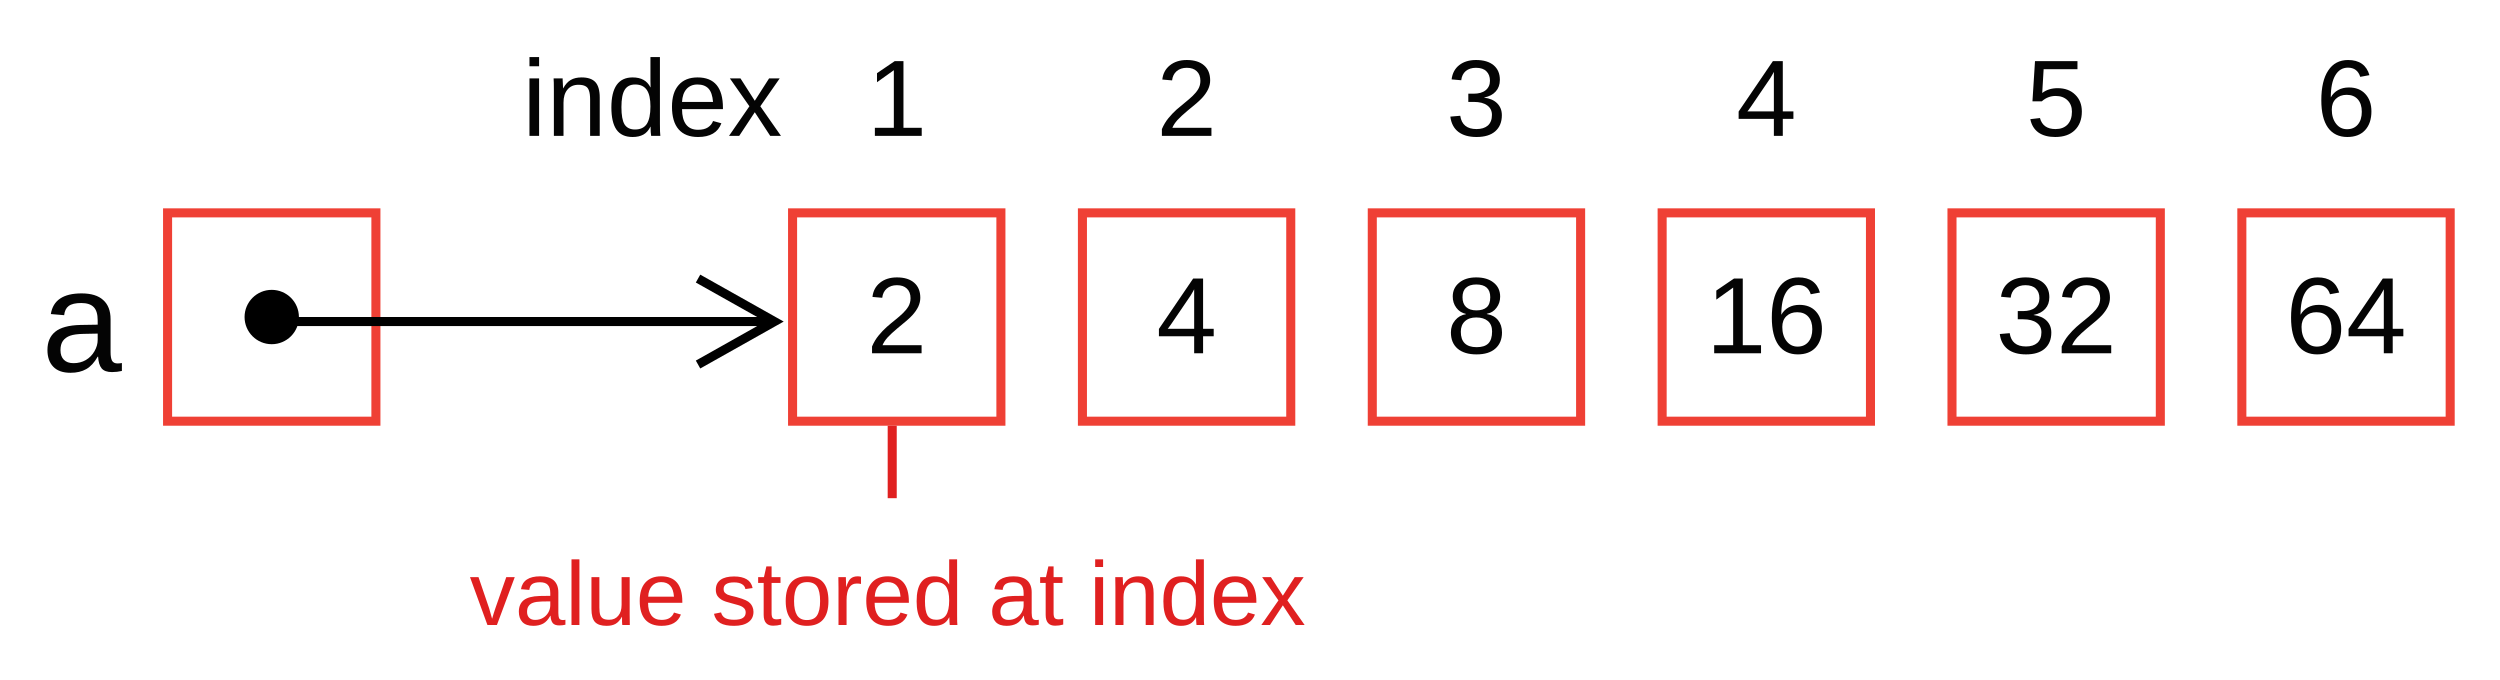
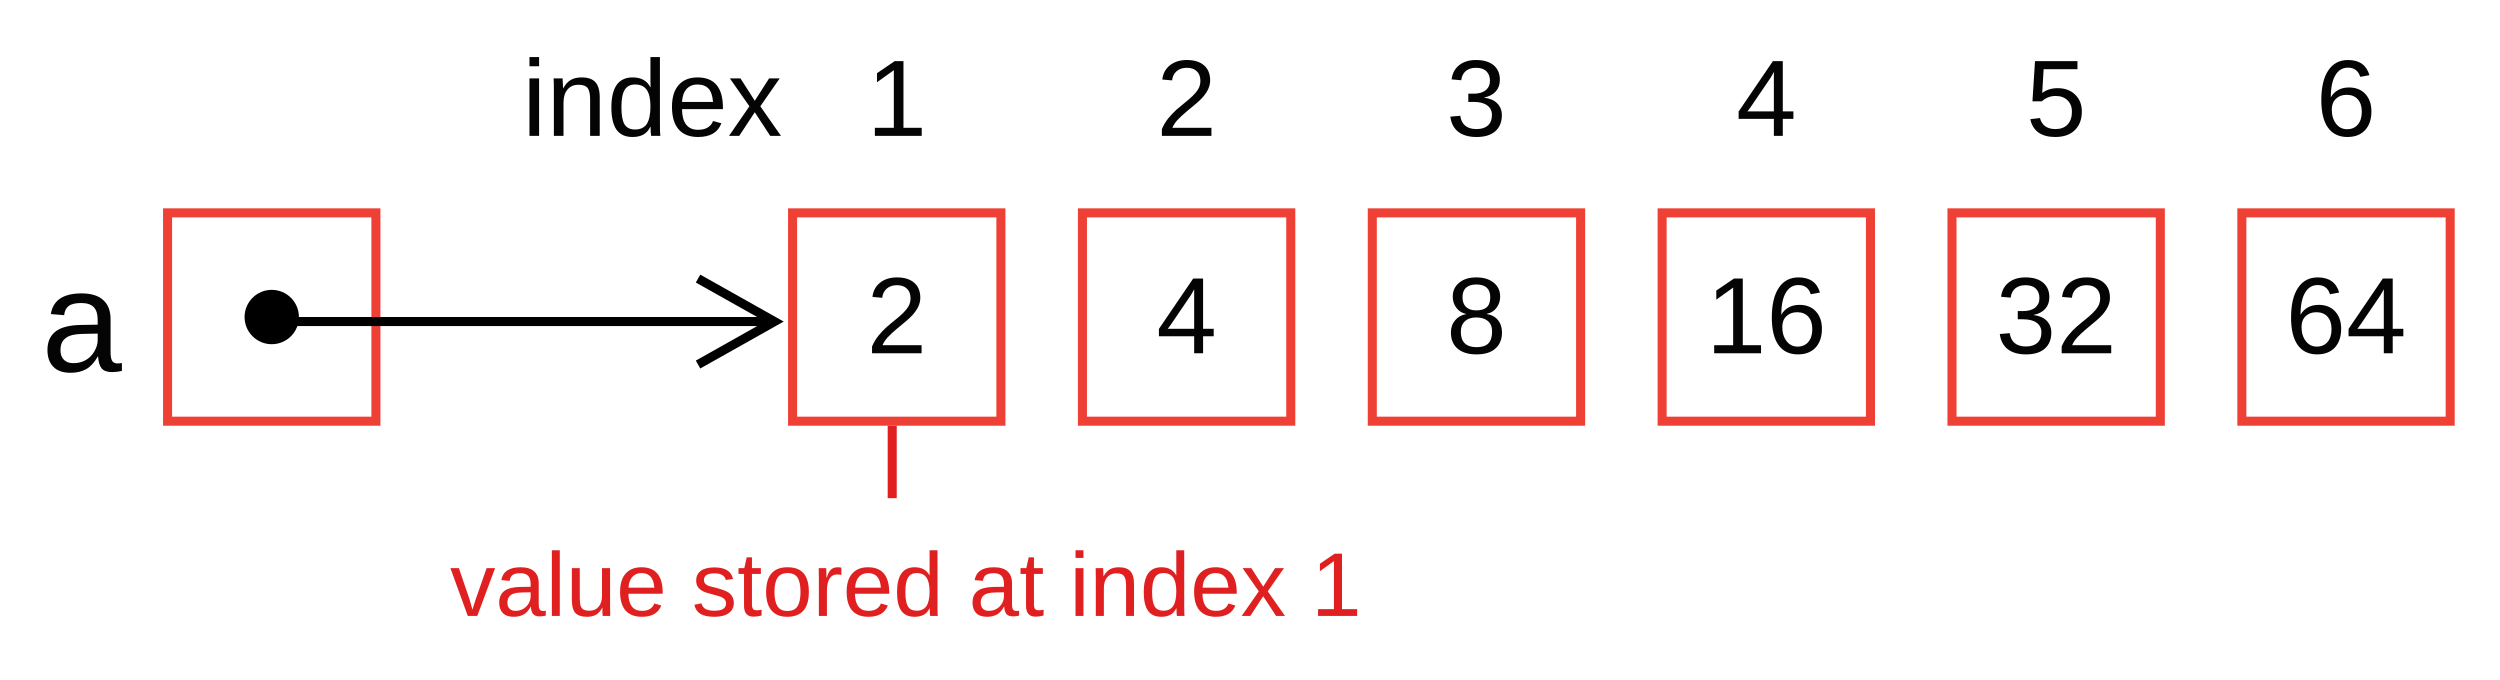
<svg xmlns="http://www.w3.org/2000/svg" width="276px" height="75px" viewBox="0 0 276 75" version="1.1">
  <g id="Array" stroke="none" fill="none" fill-rule="evenodd" stroke-width="1">
    <g id="Group" transform="translate(4, 4)">
      <rect id="Rectangle" stroke="#EF4035" x="179.5" y="19.5" width="23" height="23" />
      <text id="16" font-family="ArialMT, Arial" font-size="12" font-weight="normal" fill="#040404">
        <tspan x="184.326" y="35">16</tspan>
      </text>
      <text id="4" font-family="ArialMT, Arial" font-size="12" font-weight="normal" fill="#040404">
        <tspan x="187.663" y="11">4</tspan>
      </text>
      <rect id="Rectangle" stroke="#EF4035" x="211.5" y="19.5" width="23" height="23" />
      <text id="32" font-family="ArialMT, Arial" font-size="12" font-weight="normal" fill="#040404">
        <tspan x="216.326" y="35">32</tspan>
      </text>
      <text id="5" font-family="ArialMT, Arial" font-size="12" font-weight="normal" fill="#040404">
        <tspan x="219.663" y="11">5</tspan>
      </text>
      <rect id="Rectangle" stroke="#EF4035" x="243.5" y="19.5" width="23" height="23" />
      <text id="64" font-family="ArialMT, Arial" font-size="12" font-weight="normal" fill="#040404">
        <tspan x="248.326" y="35">64</tspan>
      </text>
      <text id="6" font-family="ArialMT, Arial" font-size="12" font-weight="normal" fill="#040404">
        <tspan x="251.663" y="11">6</tspan>
      </text>
      <rect id="Rectangle" stroke="#EF4035" x="83.5" y="19.5" width="23" height="23" />
      <text id="2" font-family="ArialMT, Arial" font-size="12" font-weight="normal" fill="#040404">
        <tspan x="91.663" y="35">2</tspan>
      </text>
      <text id="1" font-family="ArialMT, Arial" font-size="12" font-weight="normal" fill="#040404">
        <tspan x="91.663" y="11">1</tspan>
      </text>
      <g transform="translate(14, 19)">
        <rect id="Rectangle" stroke="#EF4035" x="0.5" y="0.5" width="23" height="23" />
        <circle id="Oval" fill="#000000" cx="12" cy="12" r="3" />
      </g>
      <text id="a" font-family="ArialMT, Arial" font-size="16" font-weight="normal" fill="#040404">
        <tspan x="0.551" y="37">a</tspan>
      </text>
      <rect id="Rectangle" stroke="#EF4035" x="115.5" y="19.5" width="23" height="23" />
      <text id="4" font-family="ArialMT, Arial" font-size="12" font-weight="normal" fill="#040404">
        <tspan x="123.663" y="35">4</tspan>
      </text>
      <text id="index" font-family="ArialMT, Arial" font-size="12" font-weight="normal" fill="#040404">
        <tspan x="53.656" y="11">index</tspan>
      </text>
      <text id="value-stored-at-inde" font-family="ArialMT, Arial" font-size="10" font-weight="normal" fill="#E02020">
-         <tspan x="47.86" y="65">value stored at index</tspan>
+         <tspan x="45.69" y="64">value stored at index 1</tspan>
      </text>
      <text id="2" font-family="ArialMT, Arial" font-size="12" font-weight="normal" fill="#040404">
        <tspan x="123.663" y="11">2</tspan>
      </text>
      <rect id="Rectangle" stroke="#EF4035" x="147.5" y="19.5" width="23" height="23" />
      <text id="8" font-family="ArialMT, Arial" font-size="12" font-weight="normal" fill="#040404">
        <tspan x="155.663" y="35">8</tspan>
      </text>
      <text id="3" font-family="ArialMT, Arial" font-size="12" font-weight="normal" fill="#040404">
        <tspan x="155.663" y="11">3</tspan>
      </text>
      <path id="Line-3" d="M73.309,26.319 L73.745,26.564 L81.745,31.064 L82.52,31.5 L81.745,31.936 L73.745,36.436 L73.309,36.681 L72.819,35.809 L73.255,35.564 L79.589,32 L28.5,32 L28.5,31 L79.593,31 L73.255,27.436 L72.819,27.191 L73.309,26.319 Z" fill="#000000" fill-rule="nonzero" />
      <line x1="94.5" y1="43.5" x2="94.5" y2="50.5" id="Line" stroke="#E02020" stroke-linecap="square" />
    </g>
  </g>
</svg>
